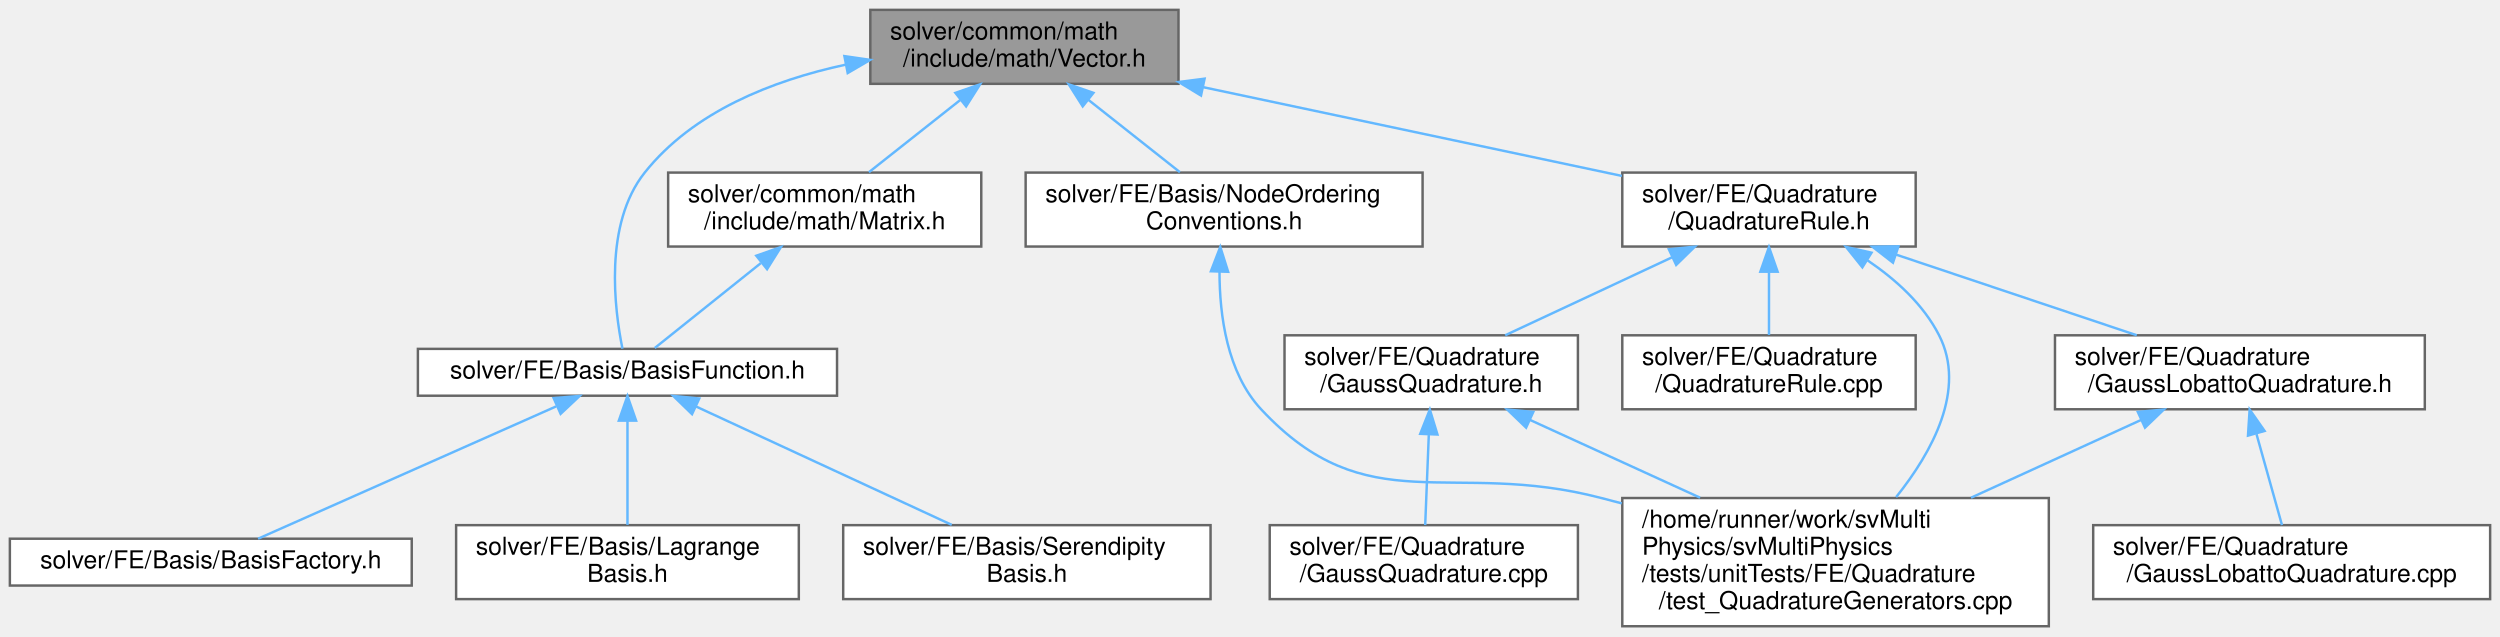
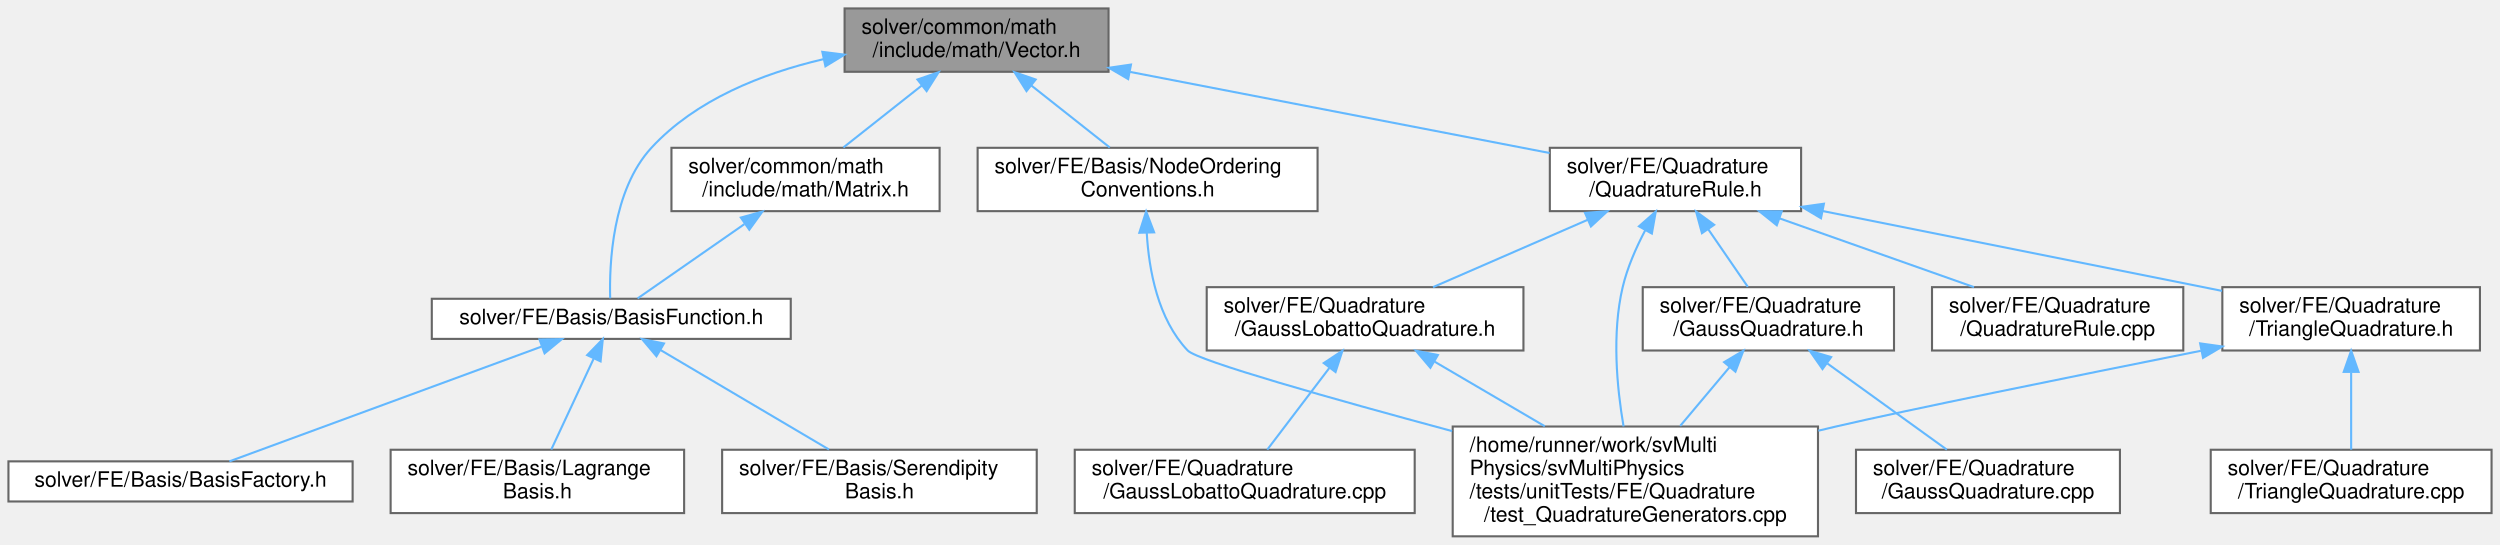
- <svg xmlns="http://www.w3.org/2000/svg" xmlns:xlink="http://www.w3.org/1999/xlink" width="1014pt" height="258pt" viewBox="0.00 0.00 1014.00 258.00">
+ <svg xmlns="http://www.w3.org/2000/svg" xmlns:xlink="http://www.w3.org/1999/xlink" width="1184pt" height="258pt" viewBox="0.00 0.00 1184.00 258.00">
  <g id="graph0" class="graph" transform="scale(1 1) rotate(0) translate(4 254)">
    <g id="Node000001" class="node">
      <g id="a_Node000001">
        <a xlink:title="Fixed-size vector types for FE computations, backed by Eigen.">
-           <polygon fill="#999999" stroke="#666666" points="474,-250 349,-250 349,-220 474,-220 474,-250" />
-           <text text-anchor="start" x="357" y="-238" font-family="Helvetica,sans-Serif" font-size="10.00">solver/common/math</text>
-           <text text-anchor="middle" x="411.5" y="-227" font-family="Helvetica,sans-Serif" font-size="10.00">/include/math/Vector.h</text>
+           <polygon fill="#999999" stroke="#666666" points="521,-250 396,-250 396,-220 521,-220 521,-250" />
+           <text text-anchor="start" x="404" y="-238" font-family="Helvetica,sans-Serif" font-size="10.00">solver/common/math</text>
+           <text text-anchor="middle" x="458.5" y="-227" font-family="Helvetica,sans-Serif" font-size="10.00">/include/math/Vector.h</text>
        </a>
      </g>
    </g>
    <g id="Node000002" class="node">
      <g id="a_Node000002">
        <a xlink:href="_basis_function_8h_source.html" target="_top" xlink:title=" ">
-           <polygon fill="white" stroke="#666666" points="335.5,-112.5 165.5,-112.5 165.5,-93.5 335.5,-93.5 335.5,-112.5" />
-           <text text-anchor="middle" x="250.5" y="-100.5" font-family="Helvetica,sans-Serif" font-size="10.00">solver/FE/Basis/BasisFunction.h</text>
+           <polygon fill="white" stroke="#666666" points="370.5,-112.5 200.5,-112.5 200.5,-93.5 370.5,-93.5 370.5,-112.5" />
+           <text text-anchor="middle" x="285.5" y="-100.5" font-family="Helvetica,sans-Serif" font-size="10.00">solver/FE/Basis/BasisFunction.h</text>
        </a>
      </g>
    </g>
    <g id="edge1_Node000001_Node000002" class="edge">
      <g id="a_edge1_Node000001_Node000002">
        <a xlink:title=" ">
-           <path fill="none" stroke="#63b8ff" d="M338.99,-227.77C309.2,-221.36 277.15,-208.7 257.5,-184 240.83,-163.05 245.23,-128.53 248.47,-112.57" />
-           <polygon fill="#63b8ff" stroke="#63b8ff" points="338.49,-231.24 348.98,-229.72 339.83,-224.37 338.49,-231.24" />
+           <path fill="none" stroke="#63b8ff" d="M385.84,-225.94C356.86,-219.16 325.47,-206.73 304.5,-184 285.92,-163.85 284.52,-128.93 284.98,-112.72" />
+           <polygon fill="#63b8ff" stroke="#63b8ff" points="385.46,-229.44 395.97,-228.12 386.93,-222.6 385.46,-229.44" />
        </a>
      </g>
    </g>
    <g id="Node000006" class="node">
      <g id="a_Node000006">
        <a xlink:href="_node_ordering_conventions_8h_source.html" target="_top" xlink:title=" ">
-           <polygon fill="white" stroke="#666666" points="573,-184 412,-184 412,-154 573,-154 573,-184" />
-           <text text-anchor="start" x="420" y="-172" font-family="Helvetica,sans-Serif" font-size="10.00">solver/FE/Basis/NodeOrdering</text>
-           <text text-anchor="middle" x="492.5" y="-161" font-family="Helvetica,sans-Serif" font-size="10.00">Conventions.h</text>
+           <polygon fill="white" stroke="#666666" points="620,-184 459,-184 459,-154 620,-154 620,-184" />
+           <text text-anchor="start" x="467" y="-172" font-family="Helvetica,sans-Serif" font-size="10.00">solver/FE/Basis/NodeOrdering</text>
+           <text text-anchor="middle" x="539.5" y="-161" font-family="Helvetica,sans-Serif" font-size="10.00">Conventions.h</text>
        </a>
      </g>
    </g>
    <g id="edge5_Node000001_Node000006" class="edge">
      <g id="a_edge5_Node000001_Node000006">
        <a xlink:title=" ">
-           <path fill="none" stroke="#63b8ff" d="M437.47,-213.48C449.58,-203.91 463.68,-192.77 474.57,-184.16" />
-           <polygon fill="#63b8ff" stroke="#63b8ff" points="435.15,-210.85 429.48,-219.8 439.49,-216.34 435.15,-210.85" />
+           <path fill="none" stroke="#63b8ff" d="M484.47,-213.48C496.58,-203.91 510.68,-192.77 521.57,-184.16" />
+           <polygon fill="#63b8ff" stroke="#63b8ff" points="482.15,-210.85 476.48,-219.8 486.49,-216.34 482.15,-210.85" />
        </a>
      </g>
    </g>
    <g id="Node000008" class="node">
      <g id="a_Node000008">
        <a xlink:href="_quadrature_rule_8h.html" target="_top" xlink:title="Value type for reference-space quadrature rules.">
-           <polygon fill="white" stroke="#666666" points="773,-184 654,-184 654,-154 773,-154 773,-184" />
-           <text text-anchor="start" x="662" y="-172" font-family="Helvetica,sans-Serif" font-size="10.00">solver/FE/Quadrature</text>
-           <text text-anchor="middle" x="713.5" y="-161" font-family="Helvetica,sans-Serif" font-size="10.00">/QuadratureRule.h</text>
+           <polygon fill="white" stroke="#666666" points="849,-184 730,-184 730,-154 849,-154 849,-184" />
+           <text text-anchor="start" x="738" y="-172" font-family="Helvetica,sans-Serif" font-size="10.00">solver/FE/Quadrature</text>
+           <text text-anchor="middle" x="789.5" y="-161" font-family="Helvetica,sans-Serif" font-size="10.00">/QuadratureRule.h</text>
        </a>
      </g>
    </g>
    <g id="edge7_Node000001_Node000008" class="edge">
      <g id="a_edge7_Node000001_Node000008">
        <a xlink:title=" ">
-           <path fill="none" stroke="#63b8ff" d="M483.9,-218.66C535.86,-207.65 605.04,-192.99 653.83,-182.64" />
-           <polygon fill="#63b8ff" stroke="#63b8ff" points="483.13,-215.24 474.07,-220.74 484.58,-222.09 483.13,-215.24" />
-         </a>
-       </g>
-     </g>
-     <g id="Node000014" class="node">
-       <g id="a_Node000014">
+           <path fill="none" stroke="#63b8ff" d="M531.25,-219.93C590.86,-208.41 674.18,-192.3 729.89,-181.53" />
+           <polygon fill="#63b8ff" stroke="#63b8ff" points="530.3,-216.55 521.15,-221.89 531.63,-223.42 530.3,-216.55" />
+         </a>
+       </g>
+     </g>
+     <g id="Node000016" class="node">
+       <g id="a_Node000016">
        <a xlink:href="_matrix_8h.html" target="_top" xlink:title="Fixed-size matrix types for FE computations, backed by Eigen.">
-           <polygon fill="white" stroke="#666666" points="394,-184 267,-184 267,-154 394,-154 394,-184" />
-           <text text-anchor="start" x="275" y="-172" font-family="Helvetica,sans-Serif" font-size="10.00">solver/common/math</text>
-           <text text-anchor="middle" x="330.5" y="-161" font-family="Helvetica,sans-Serif" font-size="10.00">/include/math/Matrix.h</text>
-         </a>
-       </g>
-     </g>
-     <g id="edge16_Node000001_Node000014" class="edge">
-       <g id="a_edge16_Node000001_Node000014">
-         <a xlink:title=" ">
-           <path fill="none" stroke="#63b8ff" d="M385.53,-213.48C373.42,-203.91 359.32,-192.77 348.43,-184.16" />
-           <polygon fill="#63b8ff" stroke="#63b8ff" points="383.51,-216.34 393.52,-219.8 387.85,-210.85 383.51,-216.34" />
+           <polygon fill="white" stroke="#666666" points="441,-184 314,-184 314,-154 441,-154 441,-184" />
+           <text text-anchor="start" x="322" y="-172" font-family="Helvetica,sans-Serif" font-size="10.00">solver/common/math</text>
+           <text text-anchor="middle" x="377.5" y="-161" font-family="Helvetica,sans-Serif" font-size="10.00">/include/math/Matrix.h</text>
+         </a>
+       </g>
+     </g>
+     <g id="edge19_Node000001_Node000016" class="edge">
+       <g id="a_edge19_Node000001_Node000016">
+         <a xlink:title=" ">
+           <path fill="none" stroke="#63b8ff" d="M432.53,-213.48C420.42,-203.91 406.32,-192.77 395.43,-184.16" />
+           <polygon fill="#63b8ff" stroke="#63b8ff" points="430.51,-216.34 440.52,-219.8 434.85,-210.85 430.51,-216.34" />
        </a>
      </g>
    </g>
    <g id="Node000003" class="node">
      <g id="a_Node000003">
        <a xlink:href="_basis_factory_8h.html" target="_top" xlink:title="Runtime creation of basis families.">
          <polygon fill="white" stroke="#666666" points="163,-35.5 0,-35.5 0,-16.5 163,-16.5 163,-35.5" />
          <text text-anchor="middle" x="81.5" y="-23.5" font-family="Helvetica,sans-Serif" font-size="10.00">solver/FE/Basis/BasisFactory.h</text>
        </a>
      </g>
    </g>
    <g id="edge2_Node000002_Node000003" class="edge">
      <g id="a_edge2_Node000002_Node000003">
        <a xlink:title=" ">
-           <path fill="none" stroke="#63b8ff" d="M221.58,-89.17C187.03,-73.83 130.19,-48.61 100.66,-35.5" />
-           <polygon fill="#63b8ff" stroke="#63b8ff" points="220.55,-92.54 231.11,-93.4 223.39,-86.14 220.55,-92.54" />
+           <path fill="none" stroke="#63b8ff" d="M252.45,-89.85C210.95,-74.59 140.81,-48.81 104.63,-35.5" />
+           <polygon fill="#63b8ff" stroke="#63b8ff" points="251.51,-93.23 262.1,-93.4 253.92,-86.66 251.51,-93.23" />
        </a>
      </g>
    </g>
    <g id="Node000004" class="node">
      <g id="a_Node000004">
        <a xlink:href="_lagrange_basis_8h_source.html" target="_top" xlink:title=" ">
          <polygon fill="white" stroke="#666666" points="320,-41 181,-41 181,-11 320,-11 320,-41" />
          <text text-anchor="start" x="189" y="-29" font-family="Helvetica,sans-Serif" font-size="10.00">solver/FE/Basis/Lagrange</text>
          <text text-anchor="middle" x="250.5" y="-18" font-family="Helvetica,sans-Serif" font-size="10.00">Basis.h</text>
        </a>
      </g>
    </g>
    <g id="edge3_Node000002_Node000004" class="edge">
      <g id="a_edge3_Node000002_Node000004">
        <a xlink:title=" ">
-           <path fill="none" stroke="#63b8ff" d="M250.5,-83.2C250.5,-70.14 250.5,-53.01 250.5,-41.11" />
-           <polygon fill="#63b8ff" stroke="#63b8ff" points="247,-83.4 250.5,-93.4 254,-83.4 247,-83.4" />
+           <path fill="none" stroke="#63b8ff" d="M277.09,-83.99C270.96,-70.83 262.75,-53.25 257.09,-41.11" />
+           <polygon fill="#63b8ff" stroke="#63b8ff" points="274.08,-85.81 281.49,-93.4 280.43,-82.85 274.08,-85.81" />
        </a>
      </g>
    </g>
    <g id="Node000005" class="node">
      <g id="a_Node000005">
        <a xlink:href="_serendipity_basis_8h.html" target="_top" xlink:title="Reduced-degree-of-freedom serendipity bases.">
          <polygon fill="white" stroke="#666666" points="487,-41 338,-41 338,-11 487,-11 487,-41" />
          <text text-anchor="start" x="346" y="-29" font-family="Helvetica,sans-Serif" font-size="10.00">solver/FE/Basis/Serendipity</text>
          <text text-anchor="middle" x="412.5" y="-18" font-family="Helvetica,sans-Serif" font-size="10.00">Basis.h</text>
        </a>
      </g>
    </g>
    <g id="edge4_Node000002_Node000005" class="edge">
      <g id="a_edge4_Node000002_Node000005">
        <a xlink:title=" ">
-           <path fill="none" stroke="#63b8ff" d="M278.2,-89.17C307.07,-75.81 352.16,-54.93 382.02,-41.11" />
-           <polygon fill="#63b8ff" stroke="#63b8ff" points="276.69,-86.02 269.08,-93.4 279.63,-92.37 276.69,-86.02" />
+           <path fill="none" stroke="#63b8ff" d="M308.71,-88.29C331.38,-74.91 365.71,-54.63 388.6,-41.11" />
+           <polygon fill="#63b8ff" stroke="#63b8ff" points="306.9,-85.3 300.07,-93.4 310.46,-91.33 306.9,-85.3" />
        </a>
      </g>
    </g>
    <g id="Node000007" class="node">
      <g id="a_Node000007">
-         <a xlink:href="test___quadrature_generators_8cpp.html" target="_top" xlink:title="Tests for exactness-requested one-dimensional quadrature generators.">
-           <polygon fill="white" stroke="#666666" points="827,-52 654,-52 654,0 827,0 827,-52" />
-           <text text-anchor="start" x="662" y="-40" font-family="Helvetica,sans-Serif" font-size="10.00">/home/runner/work/svMulti</text>
-           <text text-anchor="start" x="662" y="-29" font-family="Helvetica,sans-Serif" font-size="10.00">Physics/svMultiPhysics</text>
-           <text text-anchor="start" x="662" y="-18" font-family="Helvetica,sans-Serif" font-size="10.00">/tests/unitTests/FE/Quadrature</text>
-           <text text-anchor="middle" x="740.5" y="-7" font-family="Helvetica,sans-Serif" font-size="10.00">/test_QuadratureGenerators.cpp</text>
+         <a xlink:href="test___quadrature_generators_8cpp.html" target="_top" xlink:title="Tests for line and triangle quadrature generators.">
+           <polygon fill="white" stroke="#666666" points="857,-52 684,-52 684,0 857,0 857,-52" />
+           <text text-anchor="start" x="692" y="-40" font-family="Helvetica,sans-Serif" font-size="10.00">/home/runner/work/svMulti</text>
+           <text text-anchor="start" x="692" y="-29" font-family="Helvetica,sans-Serif" font-size="10.00">Physics/svMultiPhysics</text>
+           <text text-anchor="start" x="692" y="-18" font-family="Helvetica,sans-Serif" font-size="10.00">/tests/unitTests/FE/Quadrature</text>
+           <text text-anchor="middle" x="770.5" y="-7" font-family="Helvetica,sans-Serif" font-size="10.00">/test_QuadratureGenerators.cpp</text>
        </a>
      </g>
    </g>
    <g id="edge6_Node000006_Node000007" class="edge">
      <g id="a_edge6_Node000006_Node000007">
        <a xlink:title=" ">
-           <path fill="none" stroke="#63b8ff" d="M490.63,-143.74C490.64,-126.1 493.69,-102.81 507.5,-88 550.73,-41.64 584.18,-68.07 645.5,-52 648.22,-51.29 650.99,-50.56 653.78,-49.83" />
-           <polygon fill="#63b8ff" stroke="#63b8ff" points="487.14,-143.98 490.95,-153.86 494.13,-143.76 487.14,-143.98" />
+           <path fill="none" stroke="#63b8ff" d="M539.1,-143.73C540.12,-126.09 544.38,-102.8 558.5,-88 563.17,-83.11 627.23,-65.04 683.71,-49.83" />
+           <polygon fill="#63b8ff" stroke="#63b8ff" points="535.59,-143.77 538.82,-153.86 542.59,-143.96 535.59,-143.77" />
        </a>
      </g>
    </g>
    <g id="edge8_Node000008_Node000007" class="edge">
      <g id="a_edge8_Node000008_Node000007">
        <a xlink:title=" ">
-           <path fill="none" stroke="#63b8ff" d="M753.53,-148.36C765,-140.59 776.12,-130.5 782.5,-118 793.65,-96.15 779.78,-70.76 765.06,-52.36" />
-           <polygon fill="#63b8ff" stroke="#63b8ff" points="751.38,-145.57 744.76,-153.84 755.09,-151.51 751.38,-145.57" />
+           <path fill="none" stroke="#63b8ff" d="M775.15,-144.89C770.84,-136.7 766.68,-127.23 764.5,-118 759.33,-96.12 761.75,-70.51 764.92,-52.05" />
+           <polygon fill="#63b8ff" stroke="#63b8ff" points="772.22,-146.81 780.17,-153.81 778.32,-143.38 772.22,-146.81" />
        </a>
      </g>
    </g>
    <g id="Node000009" class="node">
      <g id="a_Node000009">
        <a xlink:href="_gauss_lobatto_quadrature_8h.html" target="_top" xlink:title="Bounded Gauss-Lobatto-Legendre quadrature generation on the reference line.">
-           <polygon fill="white" stroke="#666666" points="979.5,-118 829.5,-118 829.5,-88 979.5,-88 979.5,-118" />
-           <text text-anchor="start" x="837.5" y="-106" font-family="Helvetica,sans-Serif" font-size="10.00">solver/FE/Quadrature</text>
-           <text text-anchor="middle" x="904.5" y="-95" font-family="Helvetica,sans-Serif" font-size="10.00">/GaussLobattoQuadrature.h</text>
+           <polygon fill="white" stroke="#666666" points="717.5,-118 567.5,-118 567.5,-88 717.5,-88 717.5,-118" />
+           <text text-anchor="start" x="575.5" y="-106" font-family="Helvetica,sans-Serif" font-size="10.00">solver/FE/Quadrature</text>
+           <text text-anchor="middle" x="642.5" y="-95" font-family="Helvetica,sans-Serif" font-size="10.00">/GaussLobattoQuadrature.h</text>
        </a>
      </g>
    </g>
    <g id="edge9_Node000008_Node000009" class="edge">
      <g id="a_edge9_Node000008_Node000009">
        <a xlink:title=" ">
-           <path fill="none" stroke="#63b8ff" d="M765.06,-150.72C795.66,-140.47 833.97,-127.63 862.68,-118.01" />
-           <polygon fill="#63b8ff" stroke="#63b8ff" points="763.79,-147.46 755.42,-153.95 766.01,-154.1 763.79,-147.46" />
+           <path fill="none" stroke="#63b8ff" d="M747.97,-149.92C724.74,-139.8 696.21,-127.38 674.68,-118.01" />
+           <polygon fill="#63b8ff" stroke="#63b8ff" points="746.67,-153.17 757.24,-153.95 749.47,-146.75 746.67,-153.17" />
        </a>
      </g>
    </g>
    <g id="Node000011" class="node">
      <g id="a_Node000011">
        <a xlink:href="_gauss_quadrature_8h.html" target="_top" xlink:title="Bounded Gauss-Legendre quadrature generation on the reference line.">
-           <polygon fill="white" stroke="#666666" points="636,-118 517,-118 517,-88 636,-88 636,-118" />
-           <text text-anchor="start" x="525" y="-106" font-family="Helvetica,sans-Serif" font-size="10.00">solver/FE/Quadrature</text>
-           <text text-anchor="middle" x="576.5" y="-95" font-family="Helvetica,sans-Serif" font-size="10.00">/GaussQuadrature.h</text>
+           <polygon fill="white" stroke="#666666" points="893,-118 774,-118 774,-88 893,-88 893,-118" />
+           <text text-anchor="start" x="782" y="-106" font-family="Helvetica,sans-Serif" font-size="10.00">solver/FE/Quadrature</text>
+           <text text-anchor="middle" x="833.5" y="-95" font-family="Helvetica,sans-Serif" font-size="10.00">/GaussQuadrature.h</text>
        </a>
      </g>
    </g>
    <g id="edge12_Node000008_Node000011" class="edge">
      <g id="a_edge12_Node000008_Node000011">
        <a xlink:title=" ">
-           <path fill="none" stroke="#63b8ff" d="M674.22,-149.65C652.67,-139.58 626.38,-127.3 606.5,-118.01" />
-           <polygon fill="#63b8ff" stroke="#63b8ff" points="672.89,-152.89 683.43,-153.95 675.86,-146.55 672.89,-152.89" />
+           <path fill="none" stroke="#63b8ff" d="M804.95,-145.53C811.21,-136.43 818.24,-126.19 823.76,-118.16" />
+           <polygon fill="#63b8ff" stroke="#63b8ff" points="802.05,-143.57 799.27,-153.8 807.81,-147.54 802.05,-143.57" />
        </a>
      </g>
    </g>
    <g id="Node000013" class="node">
      <g id="a_Node000013">
        <a xlink:href="_quadrature_rule_8cpp.html" target="_top" xlink:title="Internal construction and structural validation for quadrature rules.">
-           <polygon fill="white" stroke="#666666" points="773,-118 654,-118 654,-88 773,-88 773,-118" />
-           <text text-anchor="start" x="662" y="-106" font-family="Helvetica,sans-Serif" font-size="10.00">solver/FE/Quadrature</text>
-           <text text-anchor="middle" x="713.5" y="-95" font-family="Helvetica,sans-Serif" font-size="10.00">/QuadratureRule.cpp</text>
+           <polygon fill="white" stroke="#666666" points="1030,-118 911,-118 911,-88 1030,-88 1030,-118" />
+           <text text-anchor="start" x="919" y="-106" font-family="Helvetica,sans-Serif" font-size="10.00">solver/FE/Quadrature</text>
+           <text text-anchor="middle" x="970.5" y="-95" font-family="Helvetica,sans-Serif" font-size="10.00">/QuadratureRule.cpp</text>
        </a>
      </g>
    </g>
    <g id="edge15_Node000008_Node000013" class="edge">
      <g id="a_edge15_Node000008_Node000013">
        <a xlink:title=" ">
-           <path fill="none" stroke="#63b8ff" d="M713.5,-143.54C713.5,-134.96 713.5,-125.61 713.5,-118.16" />
-           <polygon fill="#63b8ff" stroke="#63b8ff" points="710,-143.8 713.5,-153.8 717,-143.8 710,-143.8" />
+           <path fill="none" stroke="#63b8ff" d="M838.74,-150.59C867.68,-140.36 903.78,-127.59 930.87,-118.01" />
+           <polygon fill="#63b8ff" stroke="#63b8ff" points="837.48,-147.32 829.22,-153.95 839.82,-153.92 837.48,-147.32" />
+         </a>
+       </g>
+     </g>
+     <g id="Node000014" class="node">
+       <g id="a_Node000014">
+         <a xlink:href="_triangle_quadrature_8h.html" target="_top" xlink:title="Centroid and bounded Duffy quadrature on the unit right triangle.">
+           <polygon fill="white" stroke="#666666" points="1170.5,-118 1048.5,-118 1048.5,-88 1170.5,-88 1170.5,-118" />
+           <text text-anchor="start" x="1056.5" y="-106" font-family="Helvetica,sans-Serif" font-size="10.00">solver/FE/Quadrature</text>
+           <text text-anchor="middle" x="1109.5" y="-95" font-family="Helvetica,sans-Serif" font-size="10.00">/TriangleQuadrature.h</text>
+         </a>
+       </g>
+     </g>
+     <g id="edge16_Node000008_Node000014" class="edge">
+       <g id="a_edge16_Node000008_Node000014">
+         <a xlink:title=" ">
+           <path fill="none" stroke="#63b8ff" d="M859.23,-154.05C915.65,-142.77 994.35,-127.03 1048.35,-116.23" />
+           <polygon fill="#63b8ff" stroke="#63b8ff" points="858.43,-150.64 849.31,-156.04 859.81,-157.51 858.43,-150.64" />
        </a>
      </g>
    </g>
    <g id="edge10_Node000009_Node000007" class="edge">
      <g id="a_edge10_Node000009_Node000007">
        <a xlink:title=" ">
-           <path fill="none" stroke="#63b8ff" d="M864.49,-83.7C843.72,-74.21 818.04,-62.46 795.44,-52.13" />
-           <polygon fill="#63b8ff" stroke="#63b8ff" points="863.1,-86.92 873.65,-87.89 866.01,-80.55 863.1,-86.92" />
+           <path fill="none" stroke="#63b8ff" d="M675.5,-82.67C691.38,-73.36 710.62,-62.09 727.62,-52.13" />
+           <polygon fill="#63b8ff" stroke="#63b8ff" points="673.43,-79.82 666.58,-87.89 676.97,-85.86 673.43,-79.82" />
        </a>
      </g>
    </g>
    <g id="Node000010" class="node">
      <g id="a_Node000010">
        <a xlink:href="_gauss_lobatto_quadrature_8cpp.html" target="_top" xlink:title="Exactness-requested generation of bounded Gauss-Lobatto-Legendre line rules.">
-           <polygon fill="white" stroke="#666666" points="1006,-41 845,-41 845,-11 1006,-11 1006,-41" />
-           <text text-anchor="start" x="853" y="-29" font-family="Helvetica,sans-Serif" font-size="10.00">solver/FE/Quadrature</text>
-           <text text-anchor="middle" x="925.5" y="-18" font-family="Helvetica,sans-Serif" font-size="10.00">/GaussLobattoQuadrature.cpp</text>
+           <polygon fill="white" stroke="#666666" points="666,-41 505,-41 505,-11 666,-11 666,-41" />
+           <text text-anchor="start" x="513" y="-29" font-family="Helvetica,sans-Serif" font-size="10.00">solver/FE/Quadrature</text>
+           <text text-anchor="middle" x="585.5" y="-18" font-family="Helvetica,sans-Serif" font-size="10.00">/GaussLobattoQuadrature.cpp</text>
        </a>
      </g>
    </g>
    <g id="edge11_Node000009_Node000010" class="edge">
      <g id="a_edge11_Node000009_Node000010">
        <a xlink:title=" ">
-           <path fill="none" stroke="#63b8ff" d="M911.24,-77.91C914.65,-65.74 918.67,-51.4 921.57,-41.04" />
-           <polygon fill="#63b8ff" stroke="#63b8ff" points="907.78,-77.32 908.45,-87.89 914.52,-79.21 907.78,-77.32" />
+           <path fill="none" stroke="#63b8ff" d="M625.58,-79.74C616.05,-67.2 604.44,-51.92 596.17,-41.04" />
+           <polygon fill="#63b8ff" stroke="#63b8ff" points="622.94,-82.05 631.78,-87.89 628.51,-77.81 622.94,-82.05" />
        </a>
      </g>
    </g>
    <g id="edge13_Node000011_Node000007" class="edge">
      <g id="a_edge13_Node000011_Node000007">
        <a xlink:title=" ">
-           <path fill="none" stroke="#63b8ff" d="M616.51,-83.7C637.28,-74.21 662.96,-62.46 685.56,-52.13" />
-           <polygon fill="#63b8ff" stroke="#63b8ff" points="614.99,-80.55 607.35,-87.89 617.9,-86.92 614.99,-80.55" />
+           <path fill="none" stroke="#63b8ff" d="M815.06,-80.04C807.75,-71.34 799.3,-61.28 791.73,-52.28" />
+           <polygon fill="#63b8ff" stroke="#63b8ff" points="812.54,-82.49 821.65,-87.89 817.9,-77.98 812.54,-82.49" />
        </a>
      </g>
    </g>
    <g id="Node000012" class="node">
      <g id="a_Node000012">
        <a xlink:href="_gauss_quadrature_8cpp.html" target="_top" xlink:title="Exactness-requested generation of bounded Gauss-Legendre line rules.">
-           <polygon fill="white" stroke="#666666" points="636,-41 511,-41 511,-11 636,-11 636,-41" />
-           <text text-anchor="start" x="519" y="-29" font-family="Helvetica,sans-Serif" font-size="10.00">solver/FE/Quadrature</text>
-           <text text-anchor="middle" x="573.5" y="-18" font-family="Helvetica,sans-Serif" font-size="10.00">/GaussQuadrature.cpp</text>
+           <polygon fill="white" stroke="#666666" points="1000,-41 875,-41 875,-11 1000,-11 1000,-41" />
+           <text text-anchor="start" x="883" y="-29" font-family="Helvetica,sans-Serif" font-size="10.00">solver/FE/Quadrature</text>
+           <text text-anchor="middle" x="937.5" y="-18" font-family="Helvetica,sans-Serif" font-size="10.00">/GaussQuadrature.cpp</text>
        </a>
      </g>
    </g>
    <g id="edge14_Node000011_Node000012" class="edge">
      <g id="a_edge14_Node000011_Node000012">
        <a xlink:title=" ">
-           <path fill="none" stroke="#63b8ff" d="M575.52,-77.54C575.04,-65.45 574.47,-51.29 574.06,-41.04" />
-           <polygon fill="#63b8ff" stroke="#63b8ff" points="572.04,-78.04 575.94,-87.89 579.03,-77.76 572.04,-78.04" />
-         </a>
-       </g>
-     </g>
-     <g id="edge17_Node000014_Node000002" class="edge">
-       <g id="a_edge17_Node000014_Node000002">
-         <a xlink:title=" ">
-           <path fill="none" stroke="#63b8ff" d="M304.57,-147.26C290.02,-135.61 272.61,-121.69 261.56,-112.84" />
-           <polygon fill="#63b8ff" stroke="#63b8ff" points="302.75,-150.28 312.75,-153.8 307.12,-144.82 302.75,-150.28" />
+           <path fill="none" stroke="#63b8ff" d="M861.4,-81.88C879.29,-68.98 902.07,-52.55 918.03,-41.04" />
+           <polygon fill="#63b8ff" stroke="#63b8ff" points="859.13,-79.21 853.06,-87.89 863.22,-84.88 859.13,-79.21" />
+         </a>
+       </g>
+     </g>
+     <g id="edge17_Node000014_Node000007" class="edge">
+       <g id="a_edge17_Node000014_Node000007">
+         <a xlink:title=" ">
+           <path fill="none" stroke="#63b8ff" d="M1038.32,-87.87C978.47,-75.9 897.69,-59.53 865.5,-52 862.76,-51.36 859.98,-50.7 857.17,-50.02" />
+           <polygon fill="#63b8ff" stroke="#63b8ff" points="1037.99,-91.37 1048.48,-89.9 1039.36,-84.51 1037.99,-91.37" />
+         </a>
+       </g>
+     </g>
+     <g id="Node000015" class="node">
+       <g id="a_Node000015">
+         <a xlink:href="_triangle_quadrature_8cpp.html" target="_top" xlink:title="Validated composition of supplied line quadrature into triangle rules.">
+           <polygon fill="white" stroke="#666666" points="1176,-41 1043,-41 1043,-11 1176,-11 1176,-41" />
+           <text text-anchor="start" x="1051" y="-29" font-family="Helvetica,sans-Serif" font-size="10.00">solver/FE/Quadrature</text>
+           <text text-anchor="middle" x="1109.5" y="-18" font-family="Helvetica,sans-Serif" font-size="10.00">/TriangleQuadrature.cpp</text>
+         </a>
+       </g>
+     </g>
+     <g id="edge18_Node000014_Node000015" class="edge">
+       <g id="a_edge18_Node000014_Node000015">
+         <a xlink:title=" ">
+           <path fill="none" stroke="#63b8ff" d="M1109.5,-77.54C1109.5,-65.45 1109.5,-51.29 1109.5,-41.04" />
+           <polygon fill="#63b8ff" stroke="#63b8ff" points="1106,-77.89 1109.5,-87.89 1113,-77.89 1106,-77.89" />
+         </a>
+       </g>
+     </g>
+     <g id="edge20_Node000016_Node000002" class="edge">
+       <g id="a_edge20_Node000016_Node000002">
+         <a xlink:title=" ">
+           <path fill="none" stroke="#63b8ff" d="M348.57,-147.87C331.54,-136.03 310.87,-121.65 297.95,-112.66" />
+           <polygon fill="#63b8ff" stroke="#63b8ff" points="346.87,-150.96 357.08,-153.8 350.87,-145.21 346.87,-150.96" />
        </a>
      </g>
    </g>
  </g>
</svg>
